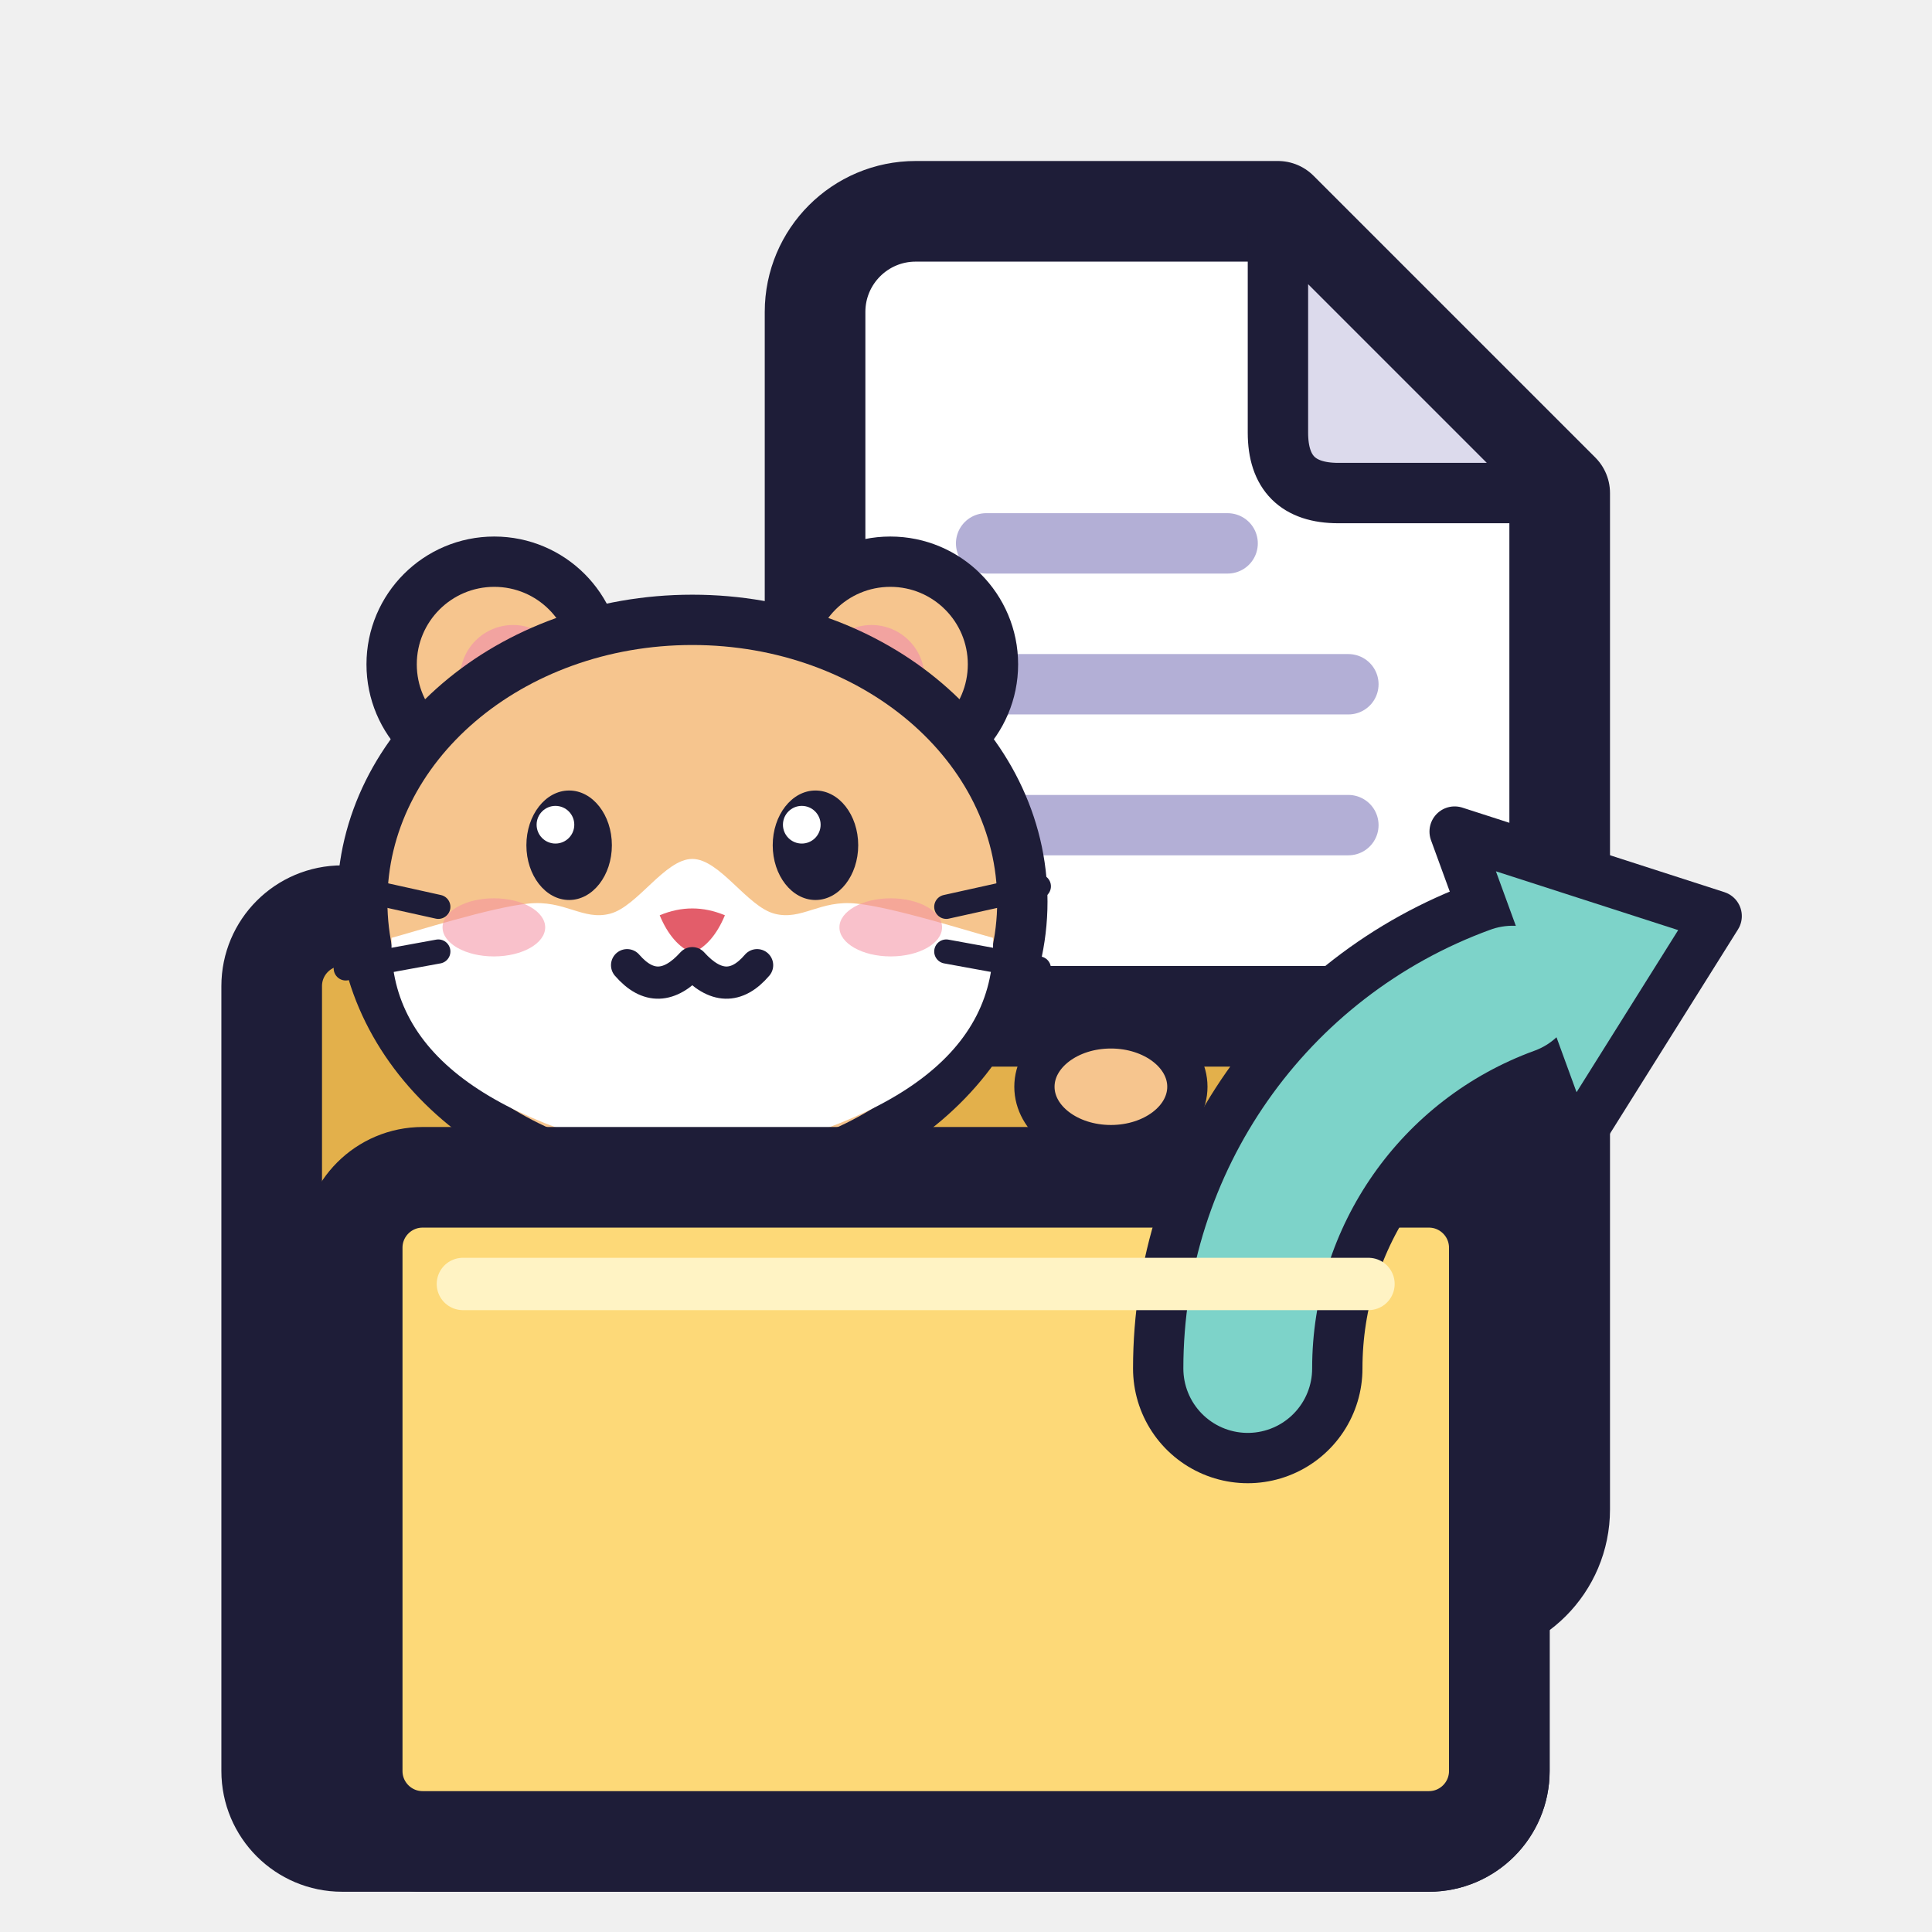
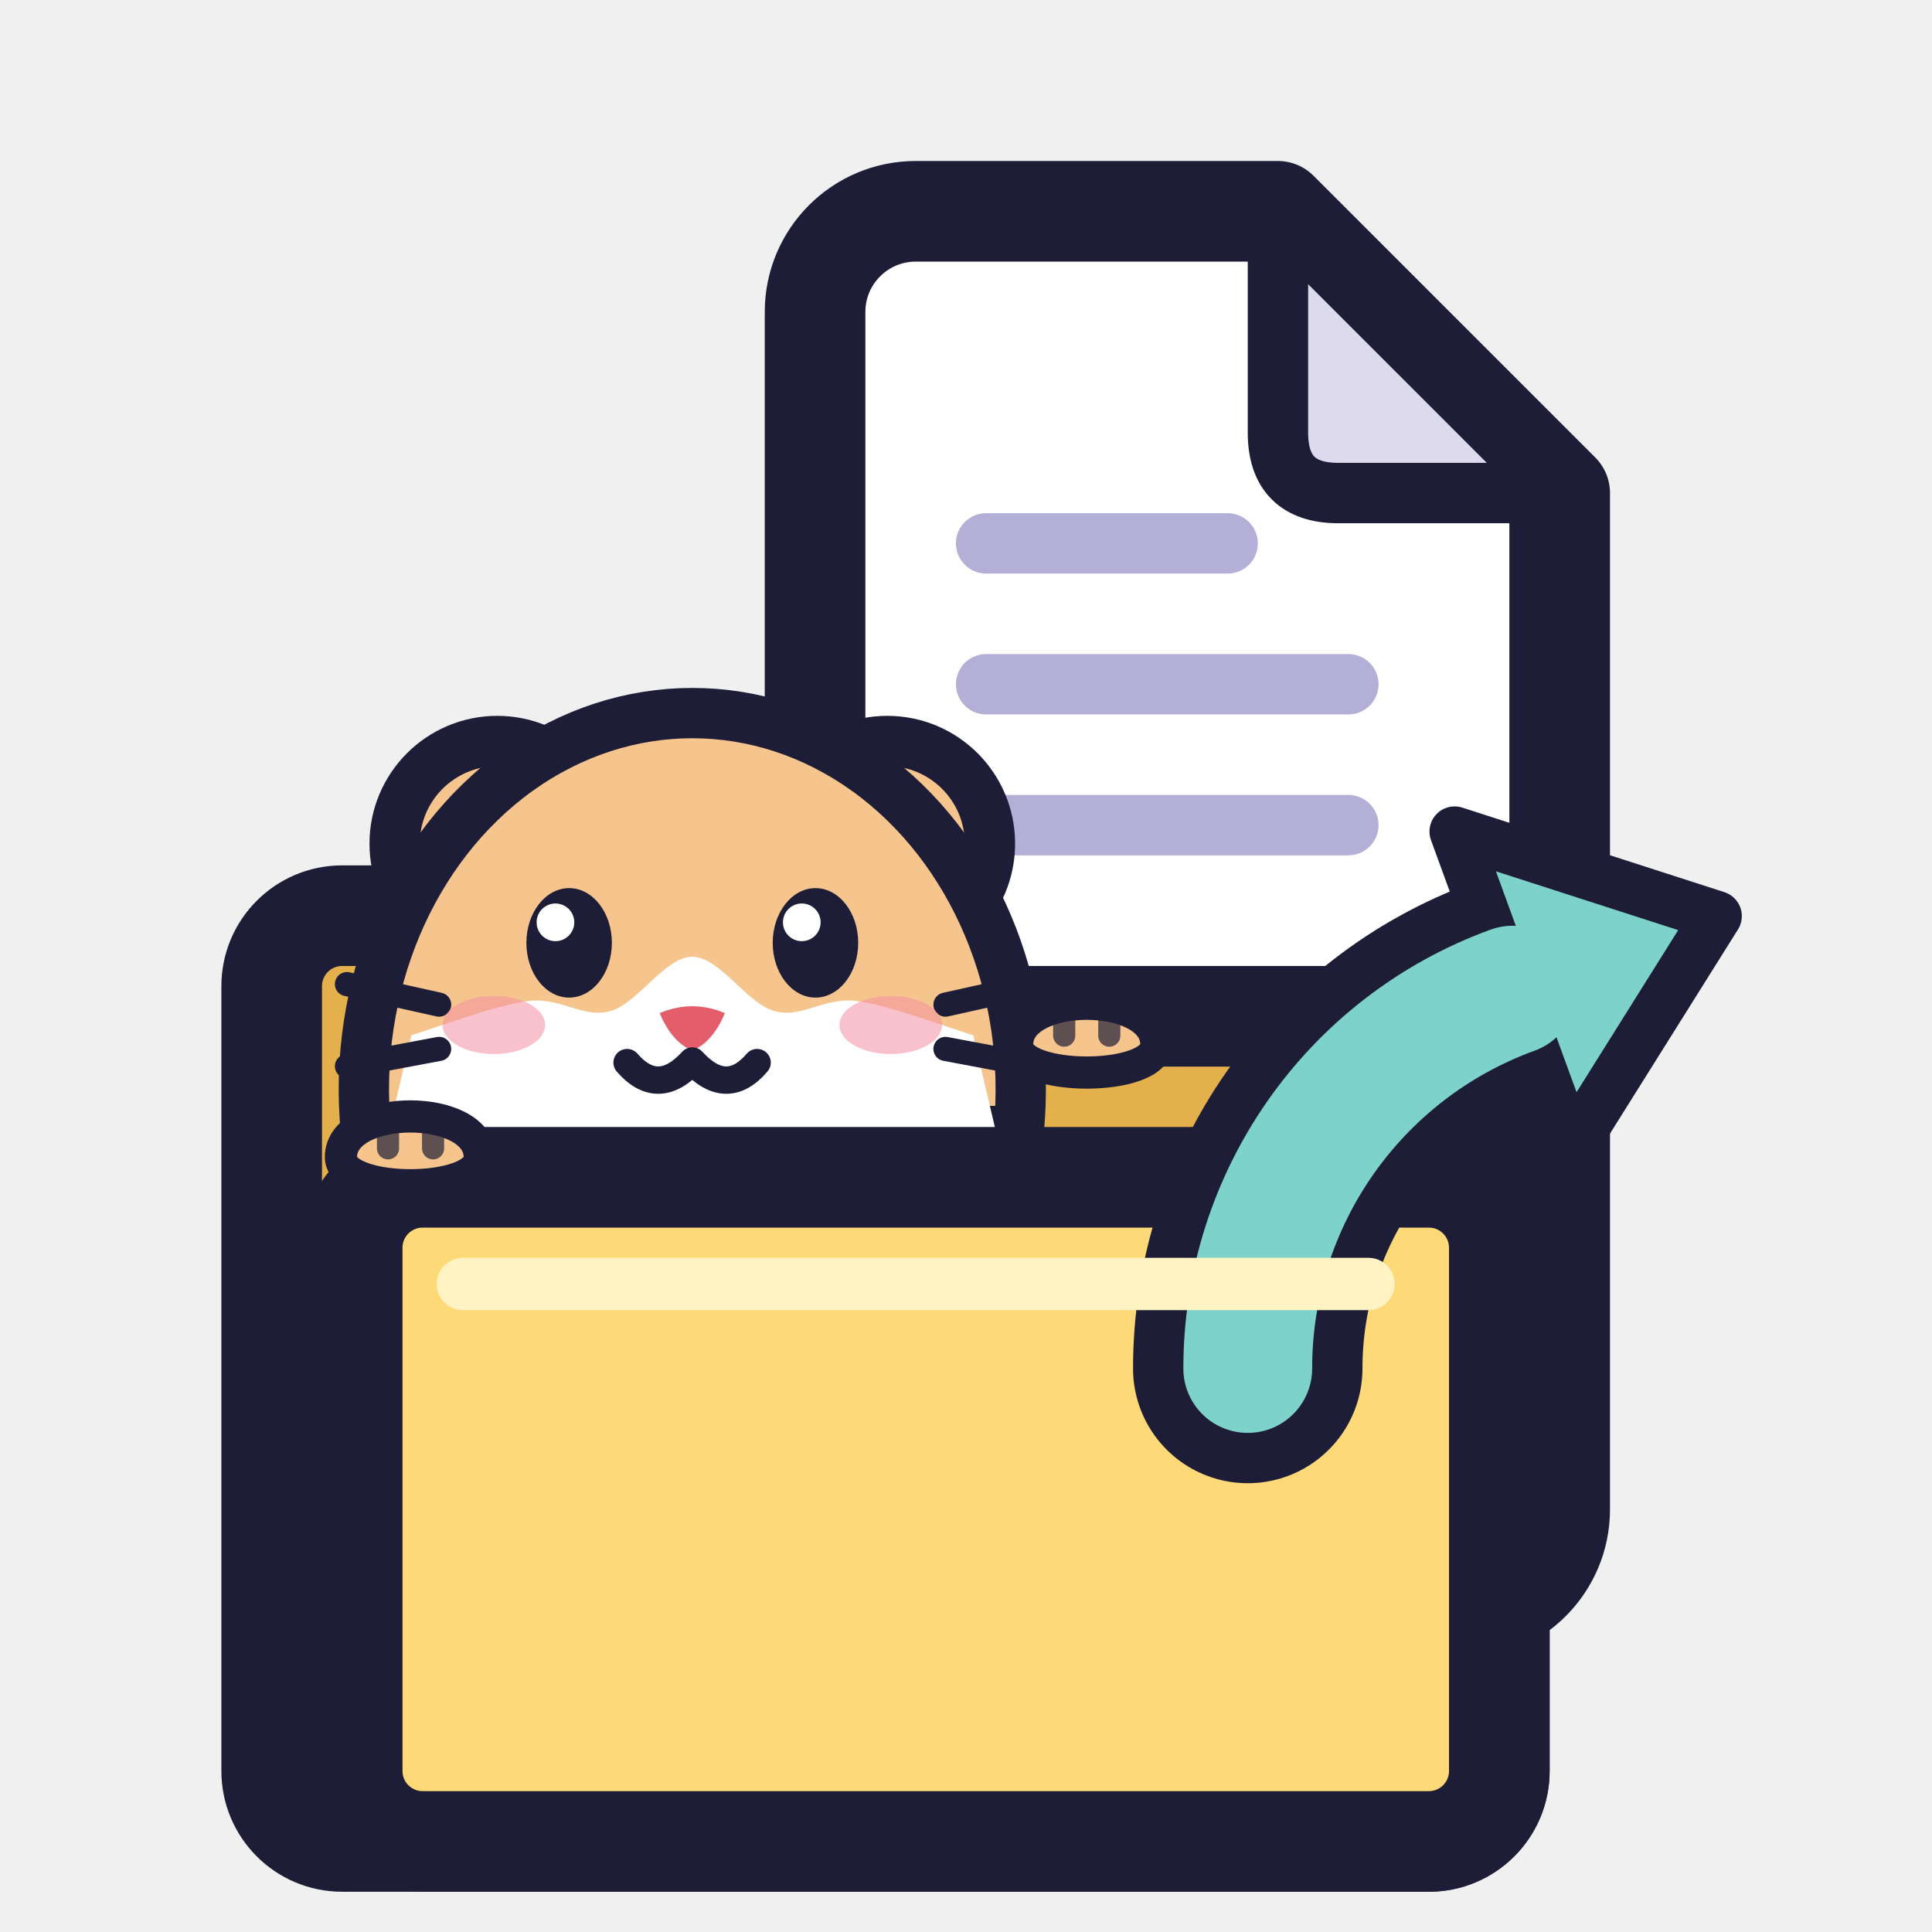
<svg xmlns="http://www.w3.org/2000/svg" width="48" height="48" viewBox="0 0 48 48">
  <g id="back">
    <path id="sheet" d="M22.75 5.25H31.75L38.75 12.25V37.5A2.5 2.5 0 0 1 36.25 40H22.75A2.5 2.5 0 0 1 20.25 37.5V7.75A2.5 2.5 0 0 1 22.75 5.25Z" fill="#FFFFFF" stroke="#1E1D38" stroke-width="2.5" stroke-linejoin="round" />
    <path id="flap" d="M31.75 5.25V10.75Q31.75 12.25 33.25 12.25H38.75Z" fill="#DCDAEC" stroke="#1E1D38" stroke-width="1.5" stroke-linejoin="round" />
    <path id="line0" d="M24.5 13.5H30.5" fill="none" stroke="#B3AFD6" stroke-width="1.5" stroke-linecap="round" />
    <path id="line1" d="M24.5 17.0H33.5" fill="none" stroke="#B3AFD6" stroke-width="1.5" stroke-linecap="round" />
    <path id="line2" d="M24.5 20.5H33.5" fill="none" stroke="#B3AFD6" stroke-width="1.5" stroke-linecap="round" />
    <path id="folder_back" d="M8.5 22.75H14.4Q15.4 22.75 16 23.55L17.3 25.25H35.5A1.75 1.75 0 0 1 37.25 27V44A1.75 1.75 0 0 1 35.5 45.75H8.5A1.75 1.75 0 0 1 6.75 44V24.5A1.75 1.75 0 0 1 8.5 22.75Z" fill="#E3B04B" stroke="#1E1D38" stroke-width="2.5" stroke-linejoin="round" />
  </g>
  <g id="hamster">
-     <circle id="hm_ear0" cx="12.28" cy="16.505" r="2.55" fill="#F6C58E" stroke="#1E1D38" stroke-width="1.25" />
-     <circle id="hm_ear0_in" cx="12.748" cy="16.845" r="1.317" fill="#F2A3A0" />
-     <circle id="hm_ear1" cx="22.12" cy="16.505" r="2.55" fill="#F6C58E" stroke="#1E1D38" stroke-width="1.25" />
-     <circle id="hm_ear1_in" cx="21.652" cy="16.845" r="1.317" fill="#F2A3A0" />
-     <ellipse id="hm_head" cx="17.2" cy="22.4" rx="8.2" ry="7" fill="#F6C58E" stroke="#1E1D38" stroke-width="1.25" />
-     <path id="hm_muzzle" d="M9.73 23.3C10.29 23.15 12.21 22.54 13.12 22.45C14.03 22.35 14.48 22.88 15.16 22.7C15.84 22.52 16.52 21.34 17.2 21.34C17.88 21.34 18.56 22.52 19.24 22.7C19.92 22.88 20.37 22.35 21.28 22.45C22.19 22.54 24.11 23.15 24.67 23.3Q24.83 27.51 17.2 28.91Q9.57 27.51 9.73 23.3Z" fill="#FFFFFF" />
-     <ellipse id="hm_eye0" cx="14.14" cy="21" rx="1.062" ry="1.36" fill="#1E1D38" />
-     <circle id="hm_eye0_hl" cx="13.8" cy="20.49" r="0.468" fill="#FFFFFF" />
-     <ellipse id="hm_eye1" cx="20.26" cy="21" rx="1.062" ry="1.36" fill="#1E1D38" />
-     <circle id="hm_eye1_hl" cx="19.92" cy="20.49" r="0.468" fill="#FFFFFF" />
-     <path id="hm_nose" d="M16.39 22.74Q17.2 22.4 18.01 22.74Q17.71 23.46 17.2 23.68Q16.69 23.46 16.39 22.74Z" fill="#E35D6A" />
-     <path id="hm_mouth" d="M15.58 23.98Q16.35 24.87 17.2 23.93Q18.05 24.87 18.81 23.98" fill="none" stroke="#1E1D38" stroke-width="0.8" stroke-linecap="round" stroke-linejoin="round" />
-     <path id="hm_whisker_l0" d="M10.89 22.53L8.59 22.02" fill="none" stroke="#1E1D38" stroke-width="0.6" stroke-linecap="round" />
-     <path id="hm_whisker_r0" d="M23.51 22.53L25.81 22.02" fill="none" stroke="#1E1D38" stroke-width="0.6" stroke-linecap="round" />
-     <path id="hm_whisker_l1" d="M10.89 23.64L8.59 24.06" fill="none" stroke="#1E1D38" stroke-width="0.6" stroke-linecap="round" />
-     <path id="hm_whisker_r1" d="M23.51 23.64L25.81 24.06" fill="none" stroke="#1E1D38" stroke-width="0.6" stroke-linecap="round" />
-     <ellipse id="hm_blush0" cx="12.27" cy="23.04" rx="1.275" ry="0.722" fill="#F48FA0" fill-opacity="0.55" />
-     <ellipse id="hm_blush1" cx="22.13" cy="23.04" rx="1.275" ry="0.722" fill="#F48FA0" fill-opacity="0.55" />
+     <circle id="hg_ear0" cx="12.355" cy="20.96" r="2.55" fill="#F6C58E" stroke="#1E1D38" stroke-width="1.25" />
+     <circle id="hg_ear0_in" cx="12.822" cy="21.3" r="1.317" fill="#F2A3A0" />
+     <circle id="hg_ear1" cx="22.045" cy="20.96" r="2.55" fill="#F6C58E" stroke="#1E1D38" stroke-width="1.25" />
+     <circle id="hg_ear1_in" cx="21.577" cy="21.3" r="1.317" fill="#F2A3A0" />
+     <path id="hg_head" d="M9.09 28.1A8.16 9.35 0 1 1 25.31 28.1Z" fill="#F6C58E" stroke="#1E1D38" stroke-width="1.25" stroke-linejoin="round" />
+     <path id="hg_muzzle" d="M10.22 25.72C10.7 25.58 12.3 24.97 13.12 24.87C13.94 24.77 14.48 25.31 15.16 25.12C15.84 24.94 16.52 23.77 17.2 23.77C17.88 23.77 18.56 24.94 19.24 25.12C19.92 25.31 20.46 24.77 21.28 24.87C22.1 24.97 23.7 25.58 24.18 25.72L24.74 28.1L9.66 28.1Z" fill="#FFFFFF" />
+     <ellipse id="hg_eye0" cx="14.14" cy="23.425" rx="1.062" ry="1.36" fill="#1E1D38" />
+     <circle id="hg_eye0_hl" cx="13.8" cy="22.915" r="0.468" fill="#FFFFFF" />
+     <ellipse id="hg_eye1" cx="20.26" cy="23.425" rx="1.062" ry="1.36" fill="#1E1D38" />
+     <circle id="hg_eye1_hl" cx="19.92" cy="22.915" r="0.468" fill="#FFFFFF" />
+     <path id="hg_nose" d="M16.39 25.17Q17.2 24.83 18.01 25.17Q17.71 25.89 17.2 26.1Q16.69 25.89 16.39 25.17Z" fill="#E35D6A" />
+     <path id="hg_mouth" d="M15.58 26.4Q16.35 27.29 17.2 26.36Q18.05 27.29 18.81 26.4" fill="none" stroke="#1E1D38" stroke-width="0.68" stroke-linecap="round" stroke-linejoin="round" />
+     <path id="hg_whisker_l0" d="M10.91 24.96L8.62 24.45" fill="none" stroke="#1E1D38" stroke-width="0.6" stroke-linecap="round" />
+     <path id="hg_whisker_r0" d="M23.49 24.96L25.78 24.45" fill="none" stroke="#1E1D38" stroke-width="0.6" stroke-linecap="round" />
+     <path id="hg_whisker_l1" d="M10.91 26.06L8.62 26.49" fill="none" stroke="#1E1D38" stroke-width="0.6" stroke-linecap="round" />
+     <path id="hg_whisker_r1" d="M23.49 26.06L25.78 26.49" fill="none" stroke="#1E1D38" stroke-width="0.6" stroke-linecap="round" />
+     <ellipse id="hg_blush0" cx="12.27" cy="25.465" rx="1.275" ry="0.722" fill="#F48FA0" fill-opacity="0.55" />
+     <ellipse id="hg_blush1" cx="22.13" cy="25.465" rx="1.275" ry="0.722" fill="#F48FA0" fill-opacity="0.55" />
  </g>
  <g id="front">
    <path id="folder_front" d="M10.5 29.25H35.5A1.75 1.75 0 0 1 37.25 31V44A1.75 1.75 0 0 1 35.5 45.75H10.5A1.75 1.75 0 0 1 8.75 44V31A1.75 1.75 0 0 1 10.5 29.25Z" fill="#FDD978" stroke="#1E1D38" stroke-width="2.5" stroke-linejoin="round" />
-     <ellipse id="hm_paw" cx="27.6" cy="27" rx="1.9" ry="1.45" fill="#F6C58E" stroke="#1E1D38" stroke-width="1" />
    <path id="arrow_ink" d="M31 34A10 10 0 0 1 37.58 24.6" fill="none" stroke="#1E1D38" stroke-width="5.7" stroke-linecap="round" />
    <path id="arrow_head" d="M36.14 20.66L42.65 22.76L39.02 28.55Z" fill="#7DD3C9" stroke="#1E1D38" stroke-width="1.25" stroke-linejoin="round" />
    <path id="arrow" d="M31 34A10 10 0 0 1 37.58 24.6" fill="none" stroke="#7DD3C9" stroke-width="3.2" stroke-linecap="round" />
+     <path id="hg_paws_pads" d="M25.27 25.95C25.27 24.6 28.73 24.6 28.73 25.95C28.73 26.88 25.27 26.88 25.27 25.95ZM8.47 28.75C8.47 27.4 11.92 27.4 11.92 28.75C11.92 29.68 8.47 29.68 8.47 28.75Z" fill="#F6C58E" stroke="#1E1D38" stroke-width="0.8" stroke-linejoin="round" />
+     <path id="hg_paws_toes" d="M26.44 25.12V25.73M27.56 25.12V25.73M9.64 27.93V28.53M10.76 27.93V28.53" fill="none" stroke="#1E1D38" stroke-width="0.55" stroke-opacity="0.7" stroke-linecap="round" />
  </g>
  <g id="glint">
    <path id="folder_gloss" d="M11.5 31.9H34" fill="none" stroke="#FFF3C4" stroke-width="1.3" stroke-linecap="round" />
  </g>
</svg>
